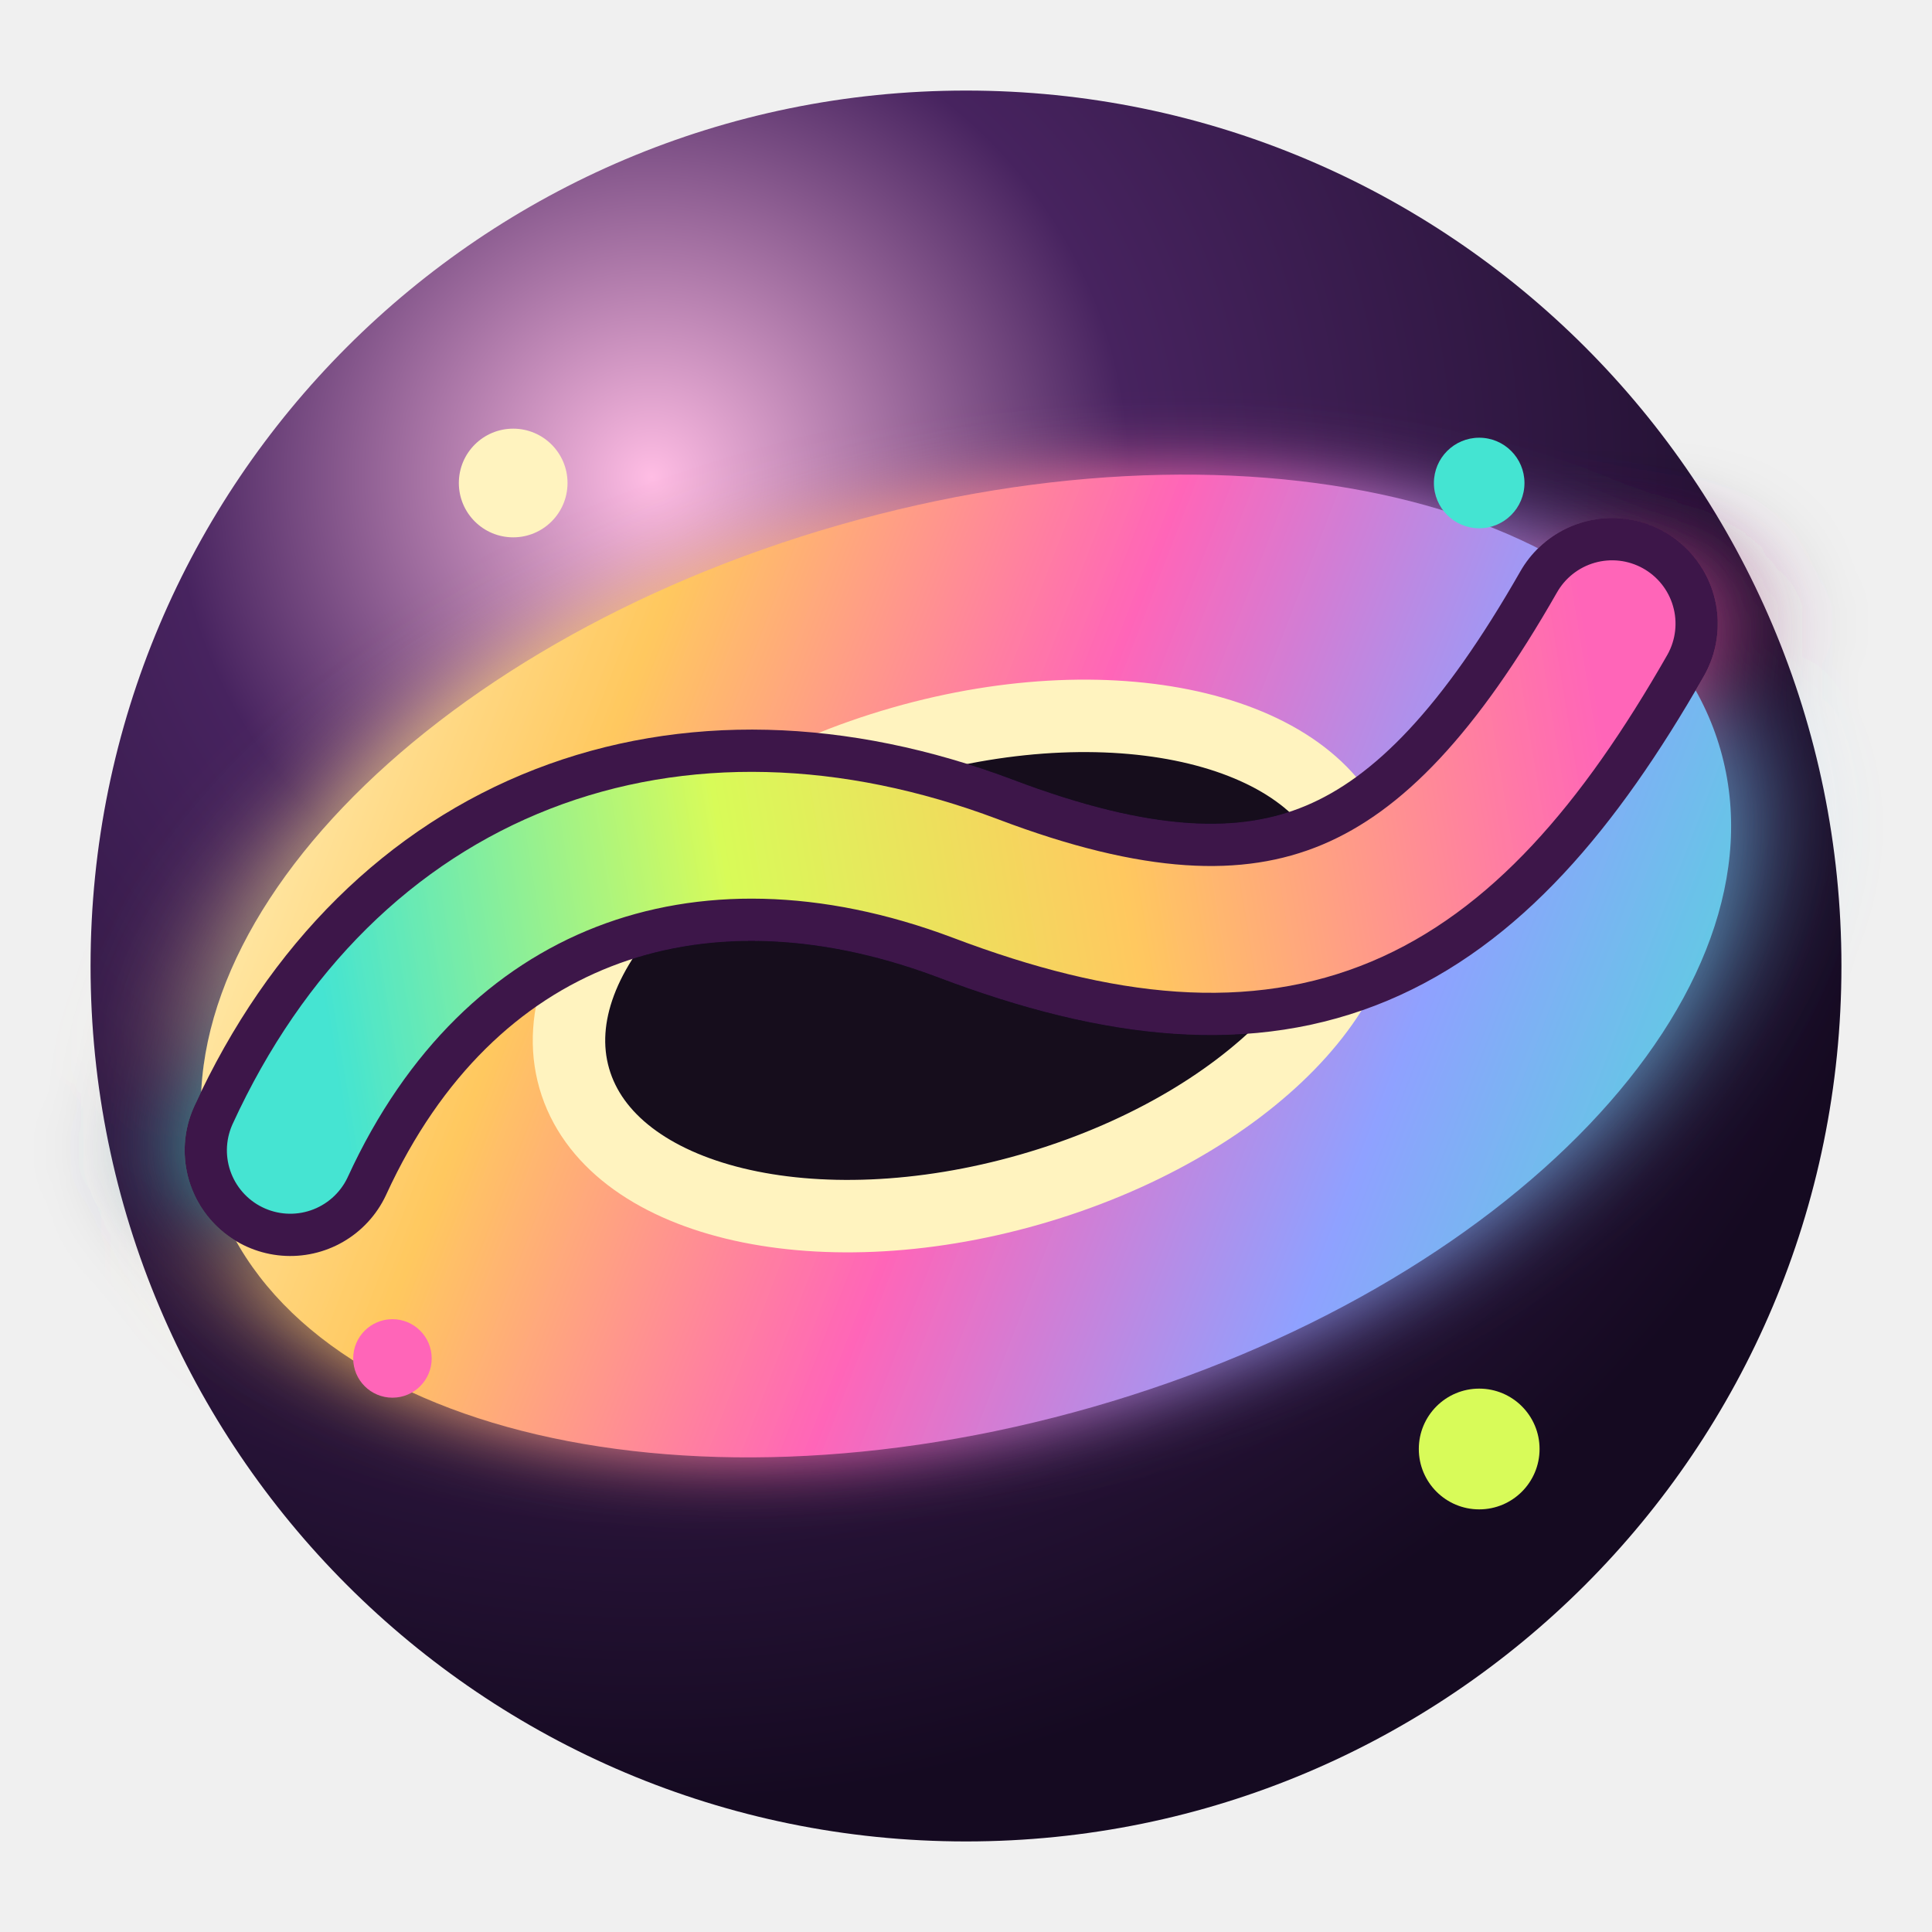
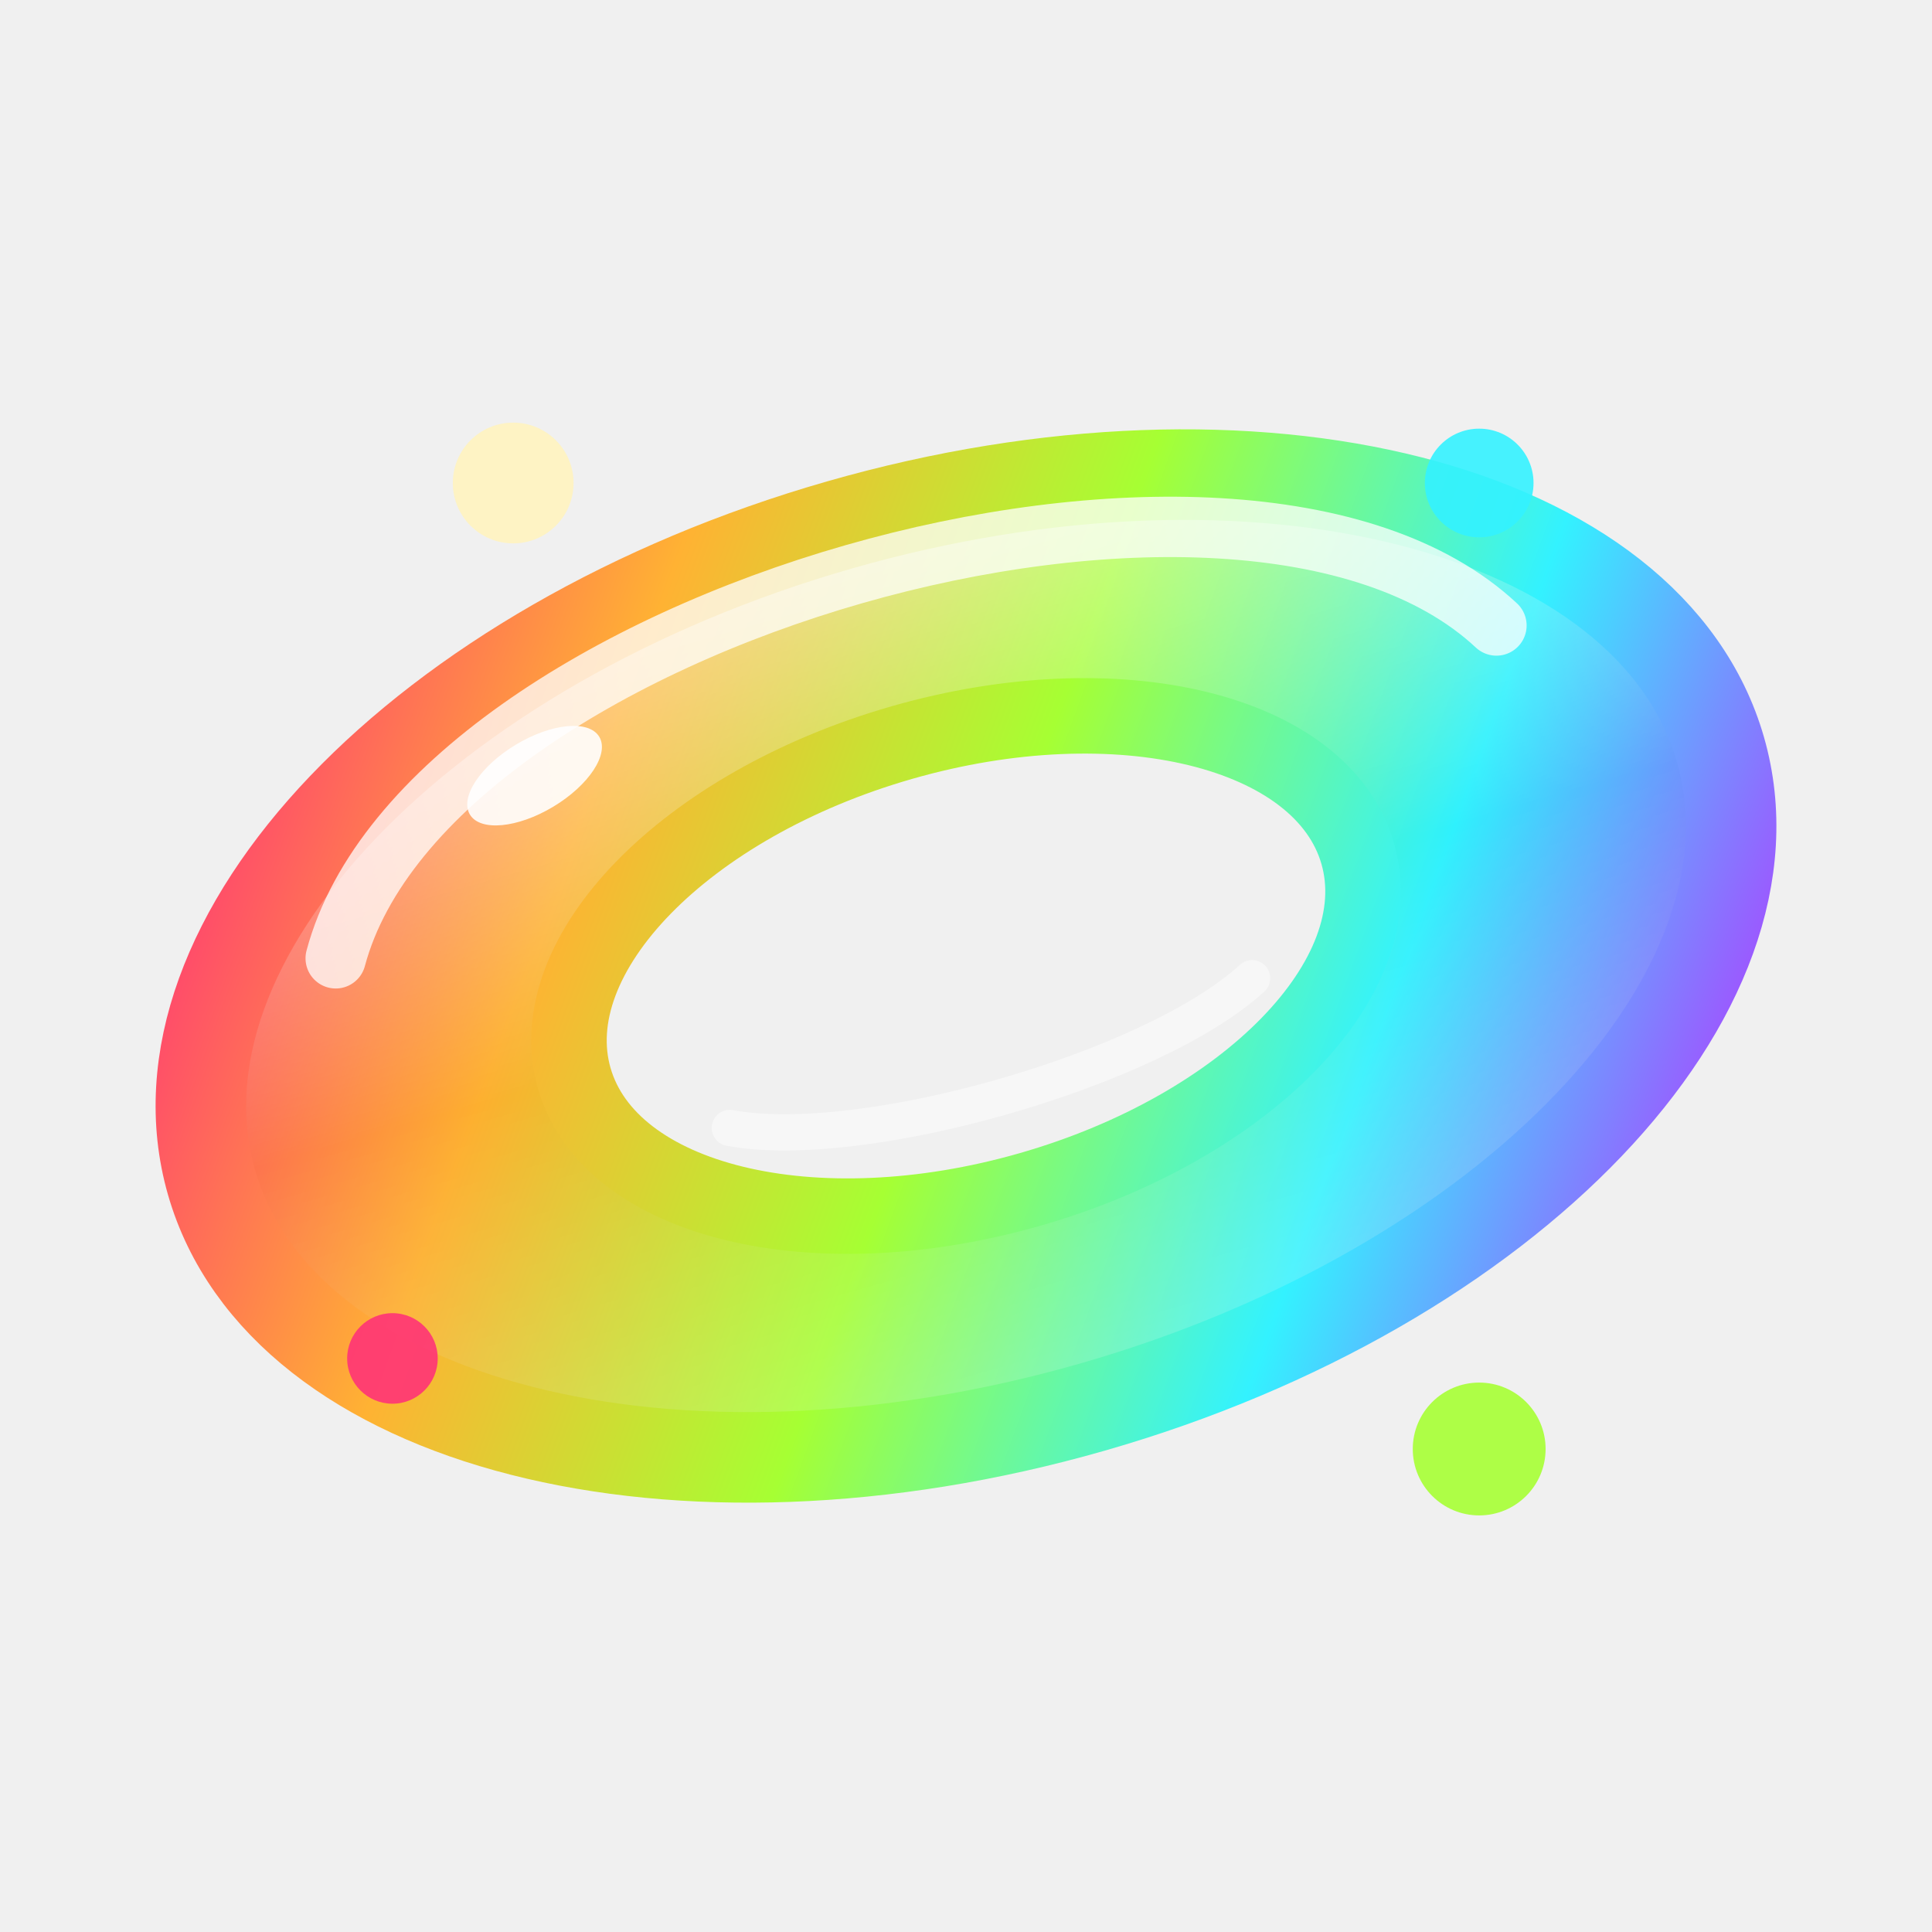
<svg xmlns="http://www.w3.org/2000/svg" viewBox="0 0 64 64" role="img" aria-labelledby="title desc">
  <defs>
-     <radialGradient id="space" cx="32%" cy="22%" r="76%">
-       <stop offset="0" stop-color="#ffbde4" />
-       <stop offset="0.36" stop-color="#47235f" />
-       <stop offset="1" stop-color="#150a21" />
-     </radialGradient>
-     <linearGradient id="shell" x1="10" y1="16" x2="55" y2="50" gradientUnits="userSpaceOnUse">
-       <stop offset="0" stop-color="#fff3bf" />
-       <stop offset="0.24" stop-color="#ffc85f" />
-       <stop offset="0.5" stop-color="#ff65b8" />
-       <stop offset="0.74" stop-color="#8fa1ff" />
-       <stop offset="1" stop-color="#44e4d2" />
+     <linearGradient id="rainbow-body" x1="10" y1="16" x2="54" y2="48" gradientUnits="userSpaceOnUse">
+       <stop offset="0%" stop-color="#ff0055" stop-opacity="0.85" />
+       <stop offset="25%" stop-color="#ff9f00" stop-opacity="0.85" />
+       <stop offset="50%" stop-color="#8fff00" stop-opacity="0.85" />
+       <stop offset="75%" stop-color="#00f0ff" stop-opacity="0.85" />
+       <stop offset="100%" stop-color="#a200ff" stop-opacity="0.85" />
    </linearGradient>
-     <linearGradient id="glaze" x1="11" y1="29" x2="54" y2="34" gradientUnits="userSpaceOnUse">
-       <stop offset="0" stop-color="#44e4d2" />
-       <stop offset="0.32" stop-color="#d8fb59" />
-       <stop offset="0.62" stop-color="#ffc85f" />
-       <stop offset="1" stop-color="#ff65b8" />
+     <linearGradient id="rainbow-stroke" x1="10" y1="16" x2="54" y2="48" gradientUnits="userSpaceOnUse">
+       <stop offset="0%" stop-color="#ff3377" />
+       <stop offset="25%" stop-color="#ffb233" />
+       <stop offset="50%" stop-color="#a6ff33" />
+       <stop offset="75%" stop-color="#33f2ff" />
+       <stop offset="100%" stop-color="#b533ff" />
    </linearGradient>
-     <filter id="glow" x="-30%" y="-30%" width="160%" height="160%">
-       <feGaussianBlur stdDeviation="1.7" result="blur" />
-       <feMerge>
-         <feMergeNode in="blur" />
-         <feMergeNode in="SourceGraphic" />
-       </feMerge>
-     </filter>
-     <mask id="torusHole">
-       <rect width="64" height="64" fill="#fff" />
-       <ellipse cx="32" cy="32" rx="13.5" ry="7.7" fill="#000" />
-     </mask>
+     <linearGradient id="glass-sheen" x1="32" y1="16" x2="32" y2="48" gradientUnits="userSpaceOnUse">
+       <stop offset="0%" stop-color="#ffffff" stop-opacity="0.5" />
+       <stop offset="50%" stop-color="#ffffff" stop-opacity="0.05" />
+       <stop offset="100%" stop-color="#ffffff" stop-opacity="0.25" />
+     </linearGradient>
  </defs>
-   <circle cx="32" cy="32" r="29" fill="url(#space)" />
-   <g transform="rotate(-16 32 32)" filter="url(#glow)">
-     <ellipse cx="32" cy="32" rx="26" ry="15.2" fill="url(#shell)" mask="url(#torusHole)" />
-     <ellipse cx="32" cy="32" rx="13.5" ry="7.7" fill="#13091e" stroke="#fff3bf" stroke-width="2.4" />
-     <path d="M8.8 31.7c6.7-7.8 16.1-8.5 24.3-2.4 8.7 6.5 14.7 5.4 22.6-2.3" fill="none" stroke="#3d1748" stroke-width="7" stroke-linecap="round" />
-     <path d="M8.8 31.7c6.7-7.8 16.1-8.5 24.3-2.4 8.7 6.5 14.7 5.4 22.6-2.3" fill="none" stroke="url(#glaze)" stroke-width="4.2" stroke-linecap="round" />
+   <g transform="rotate(-16 32 32)">
+     <path d="M 6,32 A 26,15.2 0 1,0 58,32 A 26,15.2 0 1,0 6,32 M 18.5,32 A 13.5,7.7 0 1,1 45.5,32 A 13.5,7.7 0 1,1 18.5,32" fill="url(#rainbow-body)" fill-rule="evenodd" />
+     <path d="M 6,32 A 26,15.2 0 1,0 58,32 A 26,15.2 0 1,0 6,32 M 18.5,32 A 13.5,7.7 0 1,1 45.5,32 A 13.5,7.7 0 1,1 18.5,32" fill="url(#glass-sheen)" fill-rule="evenodd" />
+     <ellipse cx="32" cy="32" rx="26" ry="15.2" fill="none" stroke="url(#rainbow-stroke)" stroke-width="3" />
+     <ellipse cx="32" cy="32" rx="13.5" ry="7.7" fill="none" stroke="url(#rainbow-stroke)" stroke-width="2.5" />
+     <path d="M 12,26 C 18,16 46,16 52,26" fill="none" stroke="#ffffff" stroke-width="2" stroke-linecap="round" opacity="0.75" />
+     <path d="M 23,35 C 27,37 37,37 41,35" fill="none" stroke="#ffffff" stroke-width="1.2" stroke-linecap="round" opacity="0.45" />
+     <ellipse cx="20" cy="22" rx="2.5" ry="1.2" fill="#ffffff" opacity="0.9" transform="rotate(-15 20 22)" />
  </g>
-   <circle cx="17" cy="16" r="1.8" fill="#fff3bf" />
-   <circle cx="49" cy="16" r="1.5" fill="#44e4d2" />
-   <circle cx="49" cy="48" r="2" fill="#d8fb59" />
-   <circle cx="13" cy="45" r="1.3" fill="#ff65b8" />
+   <circle cx="17" cy="16" r="2" fill="#fff3bf" opacity="0.9" />
+   <circle cx="49" cy="16" r="1.8" fill="#33f2ff" opacity="0.9" />
+   <circle cx="49" cy="48" r="2.2" fill="#a6ff33" opacity="0.9" />
+   <circle cx="13" cy="45" r="1.5" fill="#ff3377" opacity="0.9" />
</svg>
